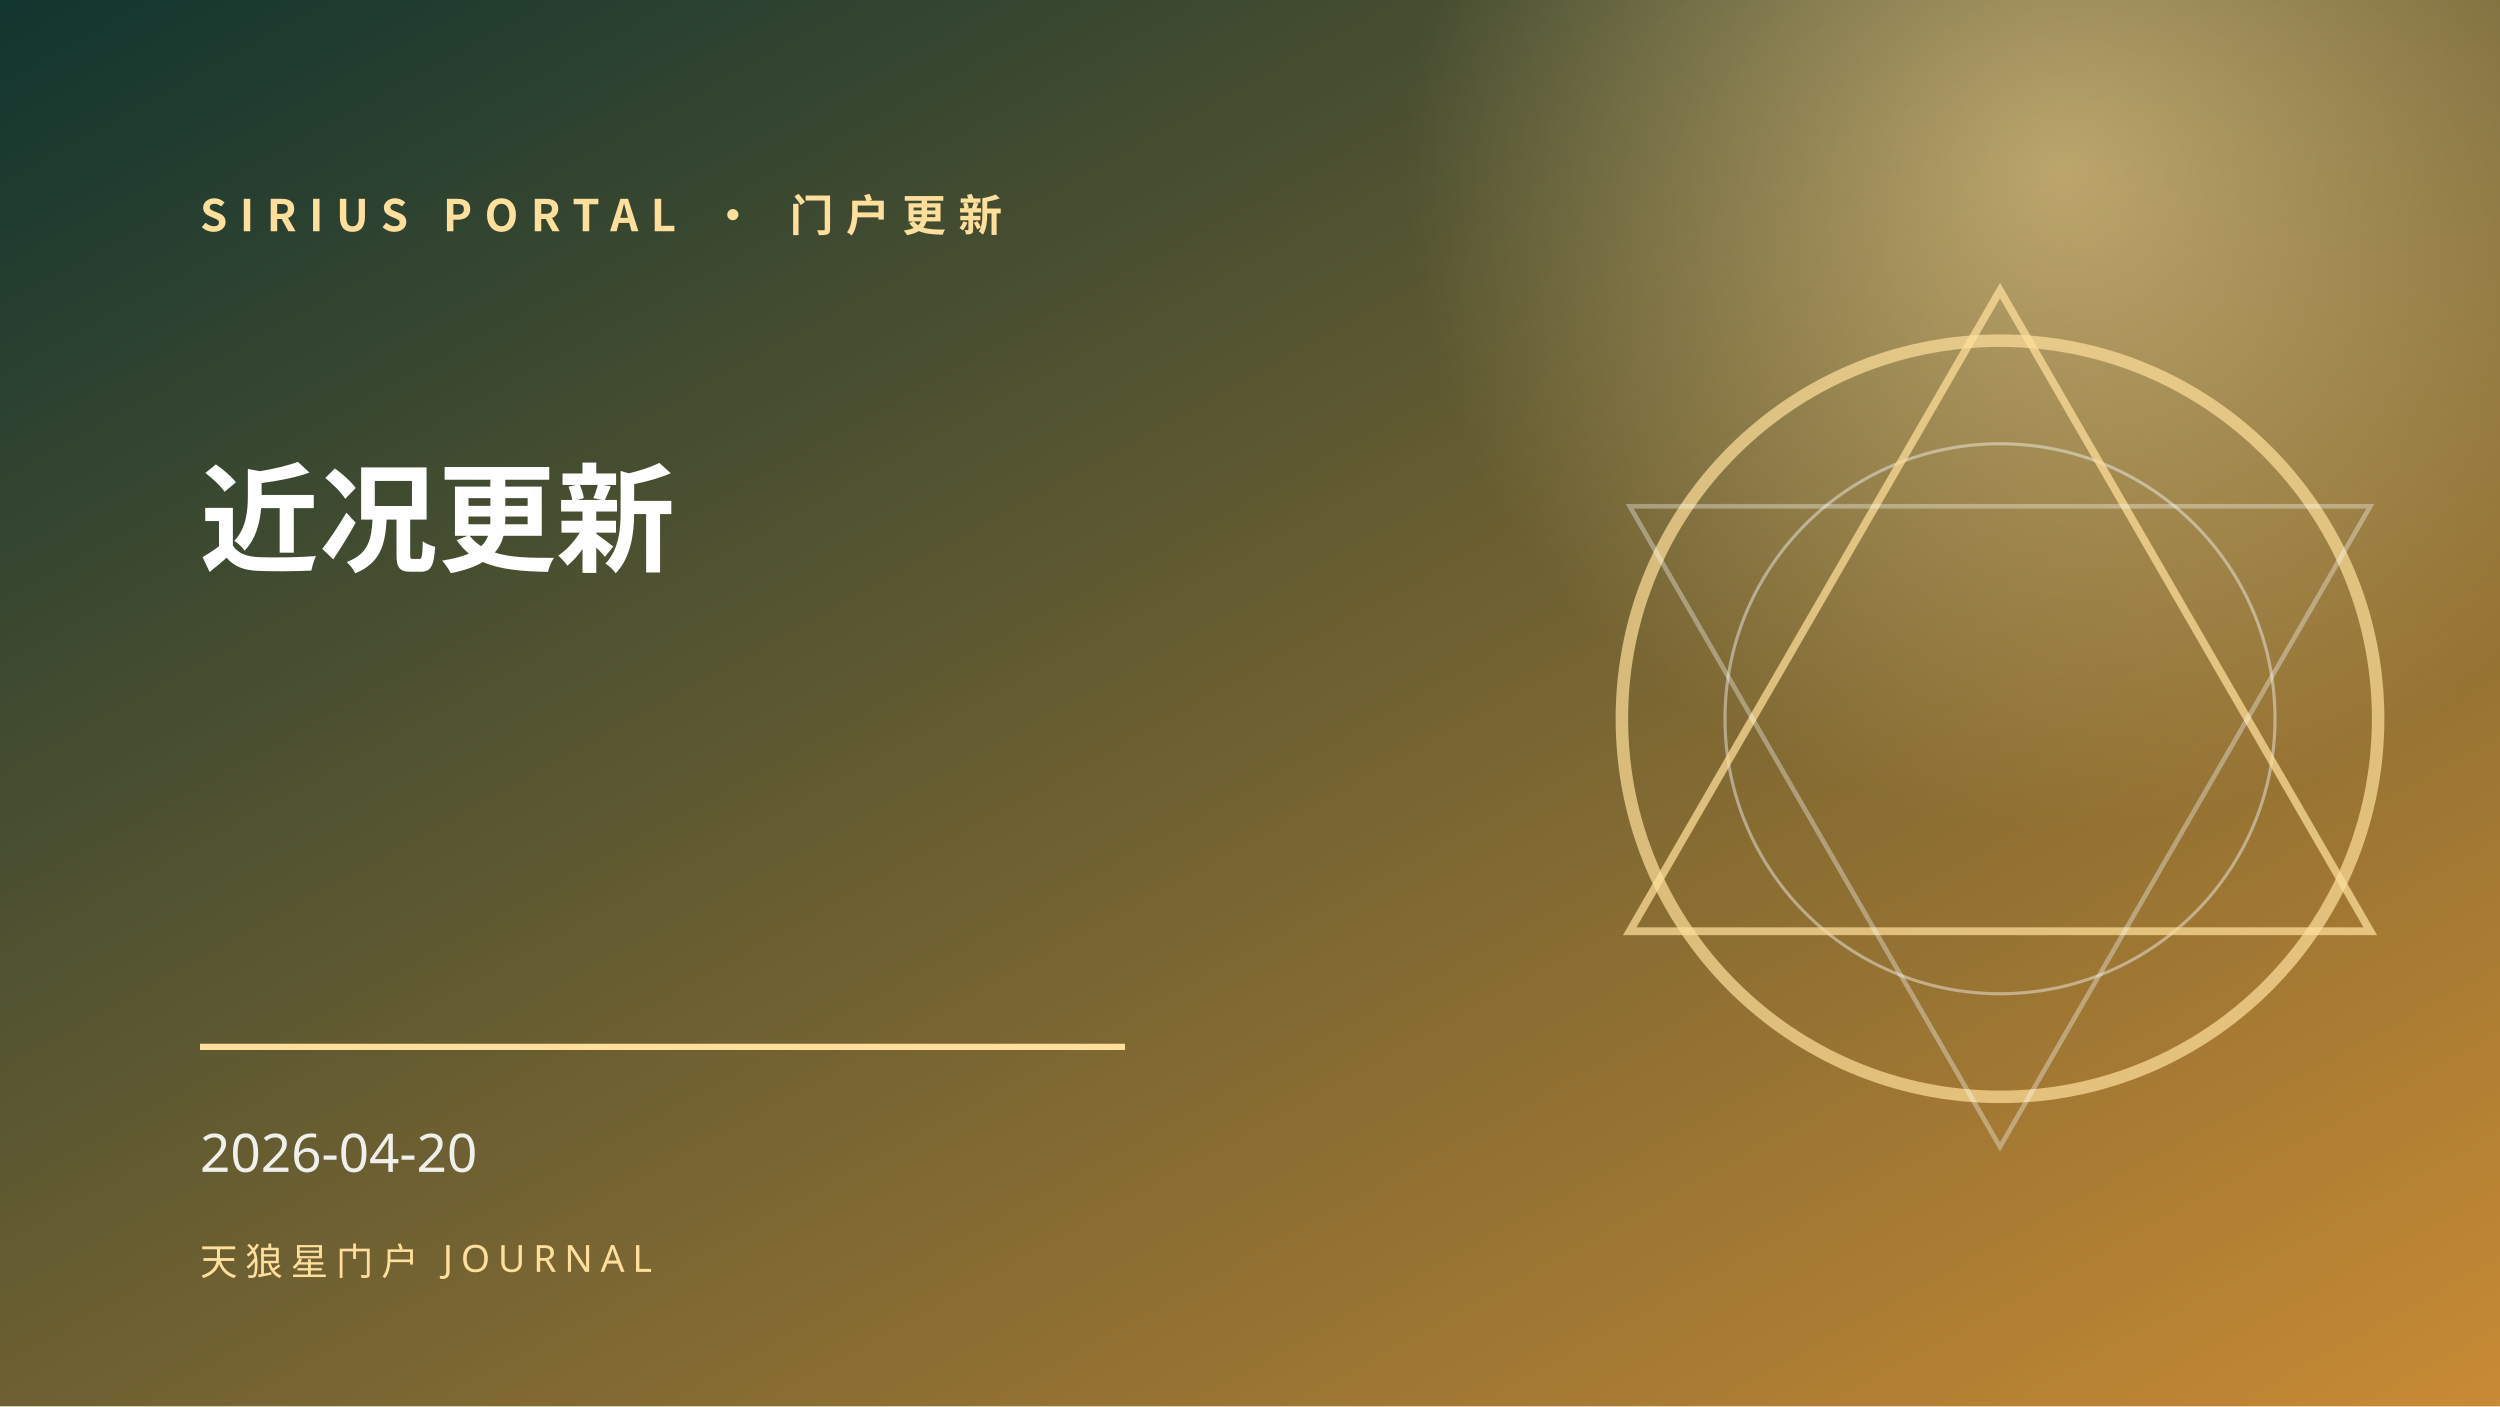
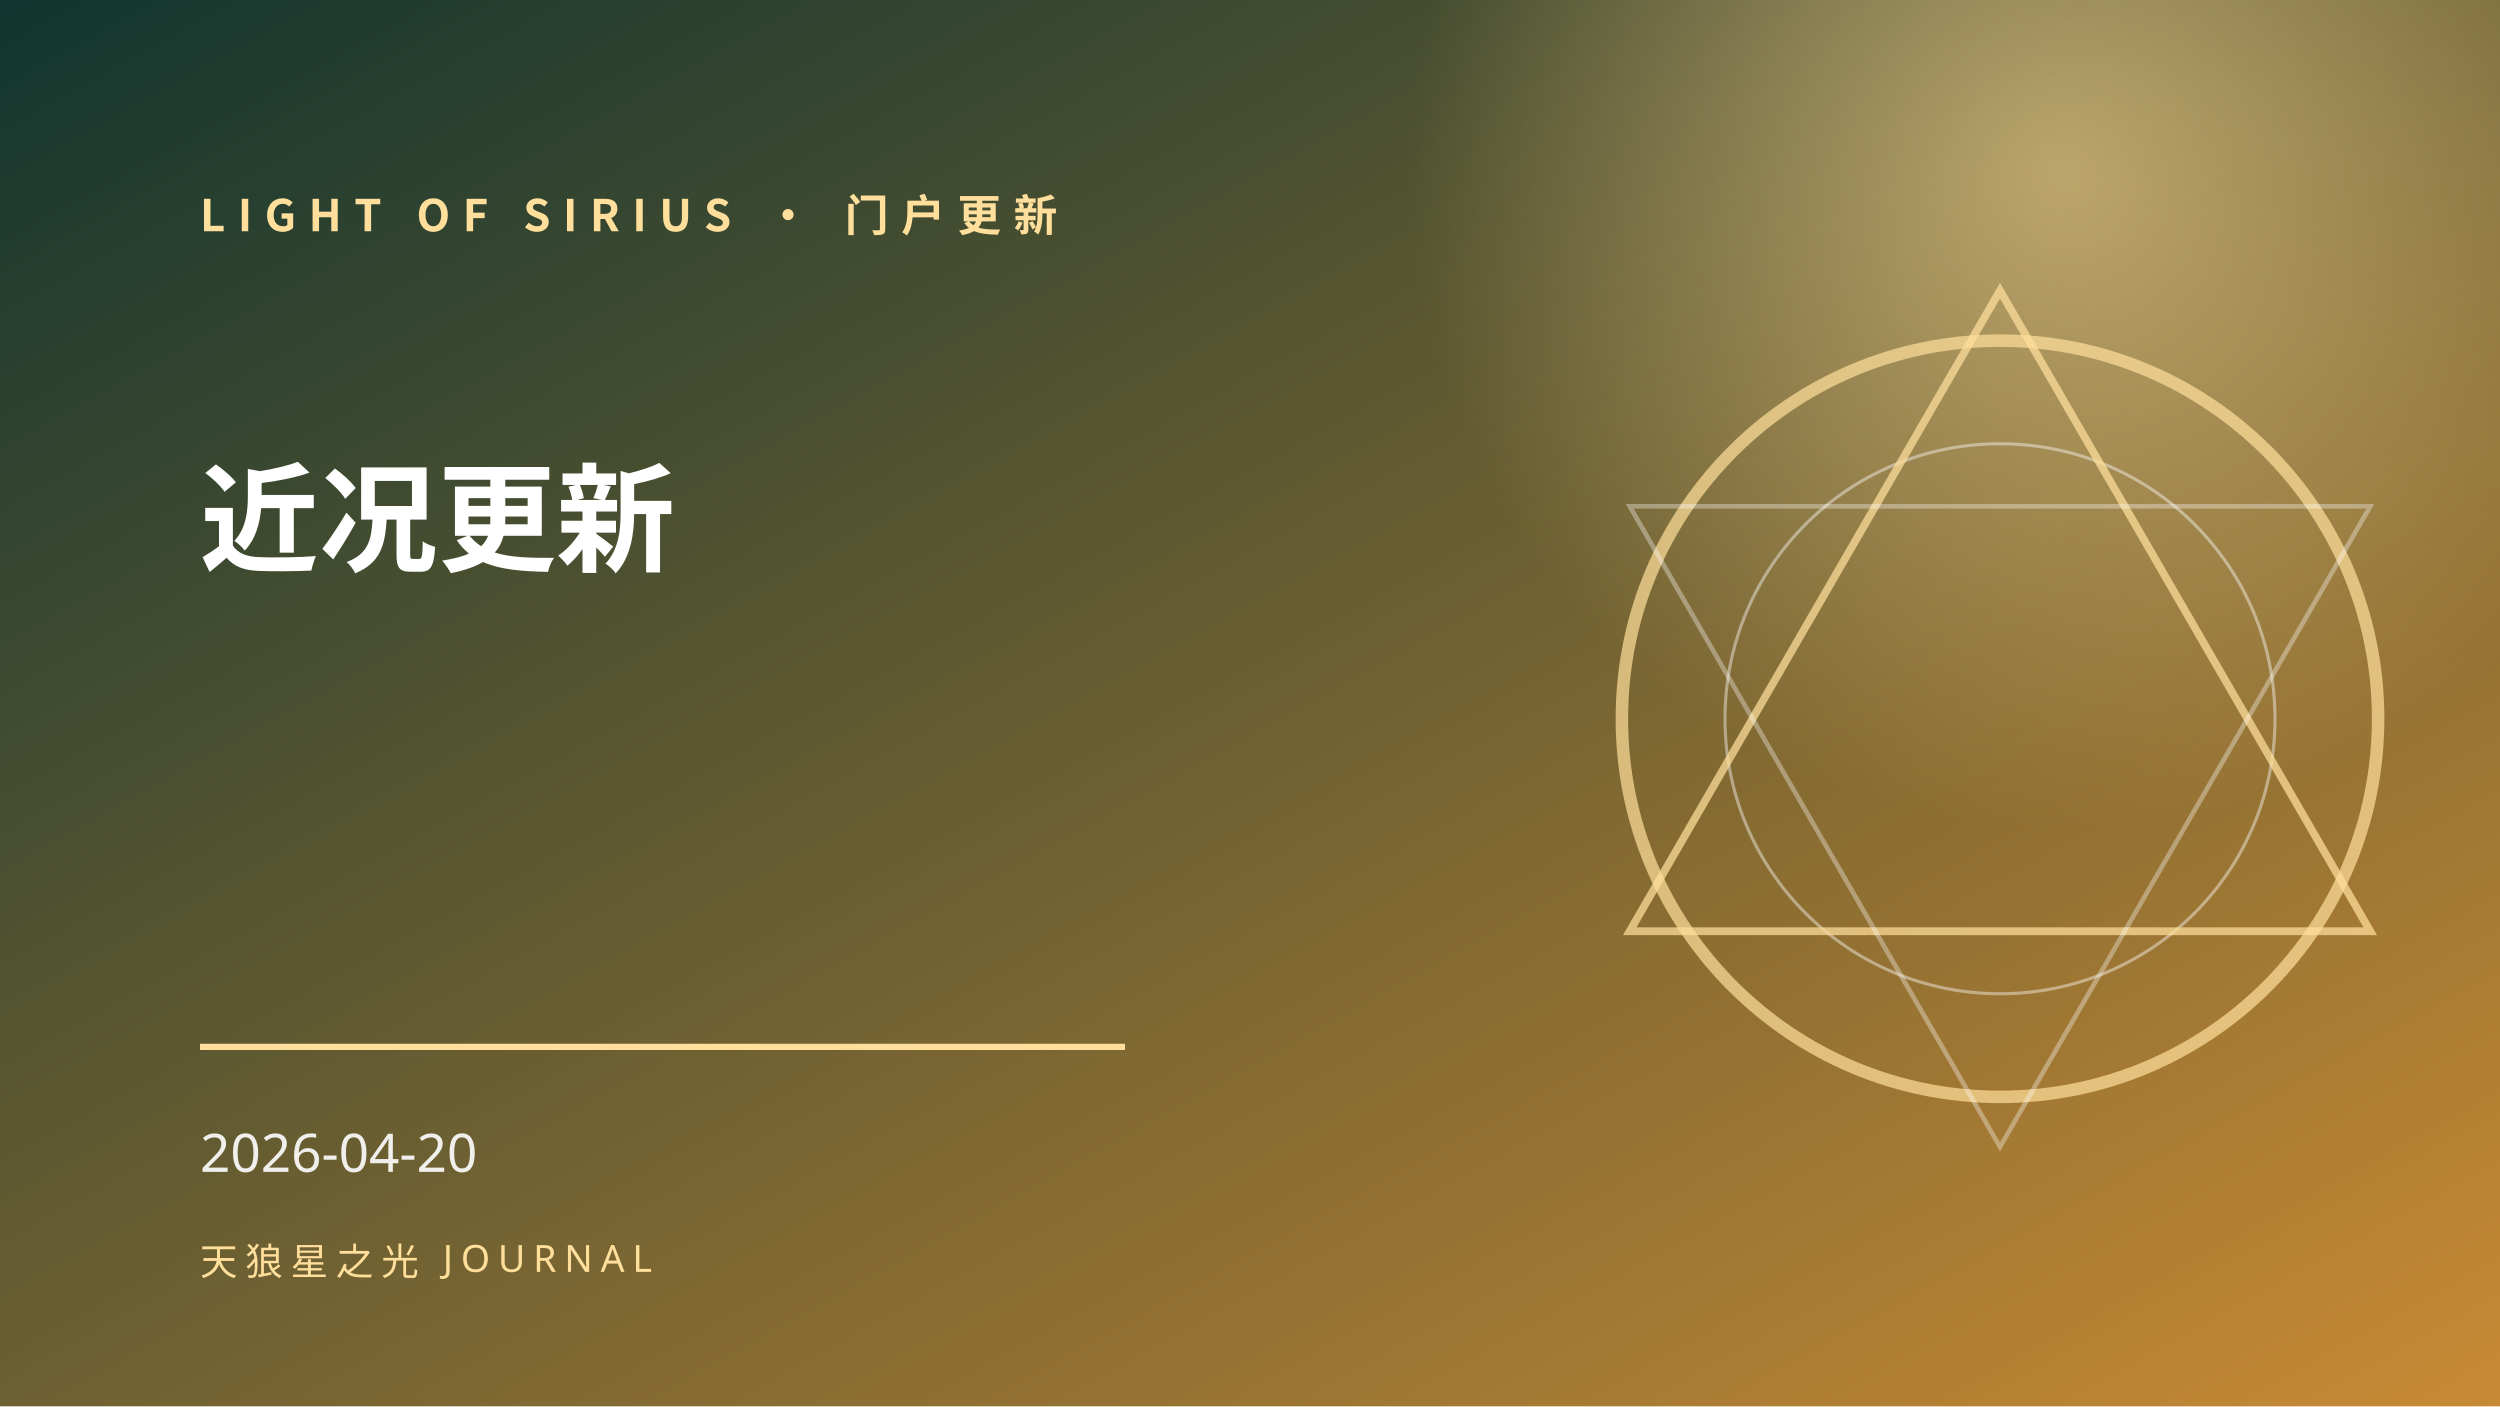
<svg xmlns="http://www.w3.org/2000/svg" width="1600" height="900" viewBox="0 0 1600 900" role="img" aria-label="近况更新">
  <defs>
    <linearGradient id="bg" x1="0" y1="0" x2="1" y2="1">
      <stop stop-color="#11352f" />
      <stop offset="1" stop-color="#c88a34" />
    </linearGradient>
    <radialGradient id="glow">
      <stop stop-color="#ffdf9b" stop-opacity=".56" />
      <stop offset="1" stop-color="#ffdf9b" stop-opacity="0" />
    </radialGradient>
  </defs>
  <rect width="1600" height="900" fill="url(#bg)" />
  <circle cx="1320" cy="110" r="420" fill="url(#glow)" />
  <circle cx="1280" cy="460" r="242" fill="none" stroke="#ffdf9b" stroke-width="8" opacity=".7" />
  <circle cx="1280" cy="460" r="176" fill="none" stroke="white" stroke-width="2" opacity=".42" />
  <path d="M1280 186 1517 596 1043 596Z" fill="none" stroke="#ffdf9b" stroke-width="5" opacity=".72" />
  <path d="M1043 324 1517 324 1280 734Z" fill="none" stroke="white" stroke-width="3" opacity=".34" />
-   <text x="128" y="148" fill="#ffdf9b" font-family="Microsoft YaHei, Noto Sans CJK SC, sans-serif" font-size="28" font-weight="700" letter-spacing="8">SIRIUS PORTAL · 门户更新</text>
+   <text x="128" y="148" fill="#ffdf9b" font-family="Microsoft YaHei, Noto Sans CJK SC, sans-serif" font-size="28" font-weight="700" letter-spacing="8">LIGHT OF SIRIUS · 门户更新</text>
  <text x="128" y="360" fill="white" font-family="STKaiti, KaiTi, Microsoft YaHei, serif" font-size="76" font-weight="700">
    <tspan x="128" dy="0">近况更新</tspan>
  </text>
  <line x1="128" y1="670" x2="720" y2="670" stroke="#ffdf9b" stroke-width="4" />
  <text x="128" y="750" fill="white" opacity=".9" font-family="Microsoft YaHei, sans-serif" font-size="34">2026-04-20</text>
-   <text x="128" y="816" fill="#ffdf9b" font-family="Microsoft YaHei, sans-serif" font-size="24" letter-spacing="5">天狼星门户 JOURNAL</text>
+   <text x="128" y="816" fill="#ffdf9b" font-family="Microsoft YaHei, sans-serif" font-size="24" letter-spacing="5">天狼星之光 JOURNAL</text>
</svg>
